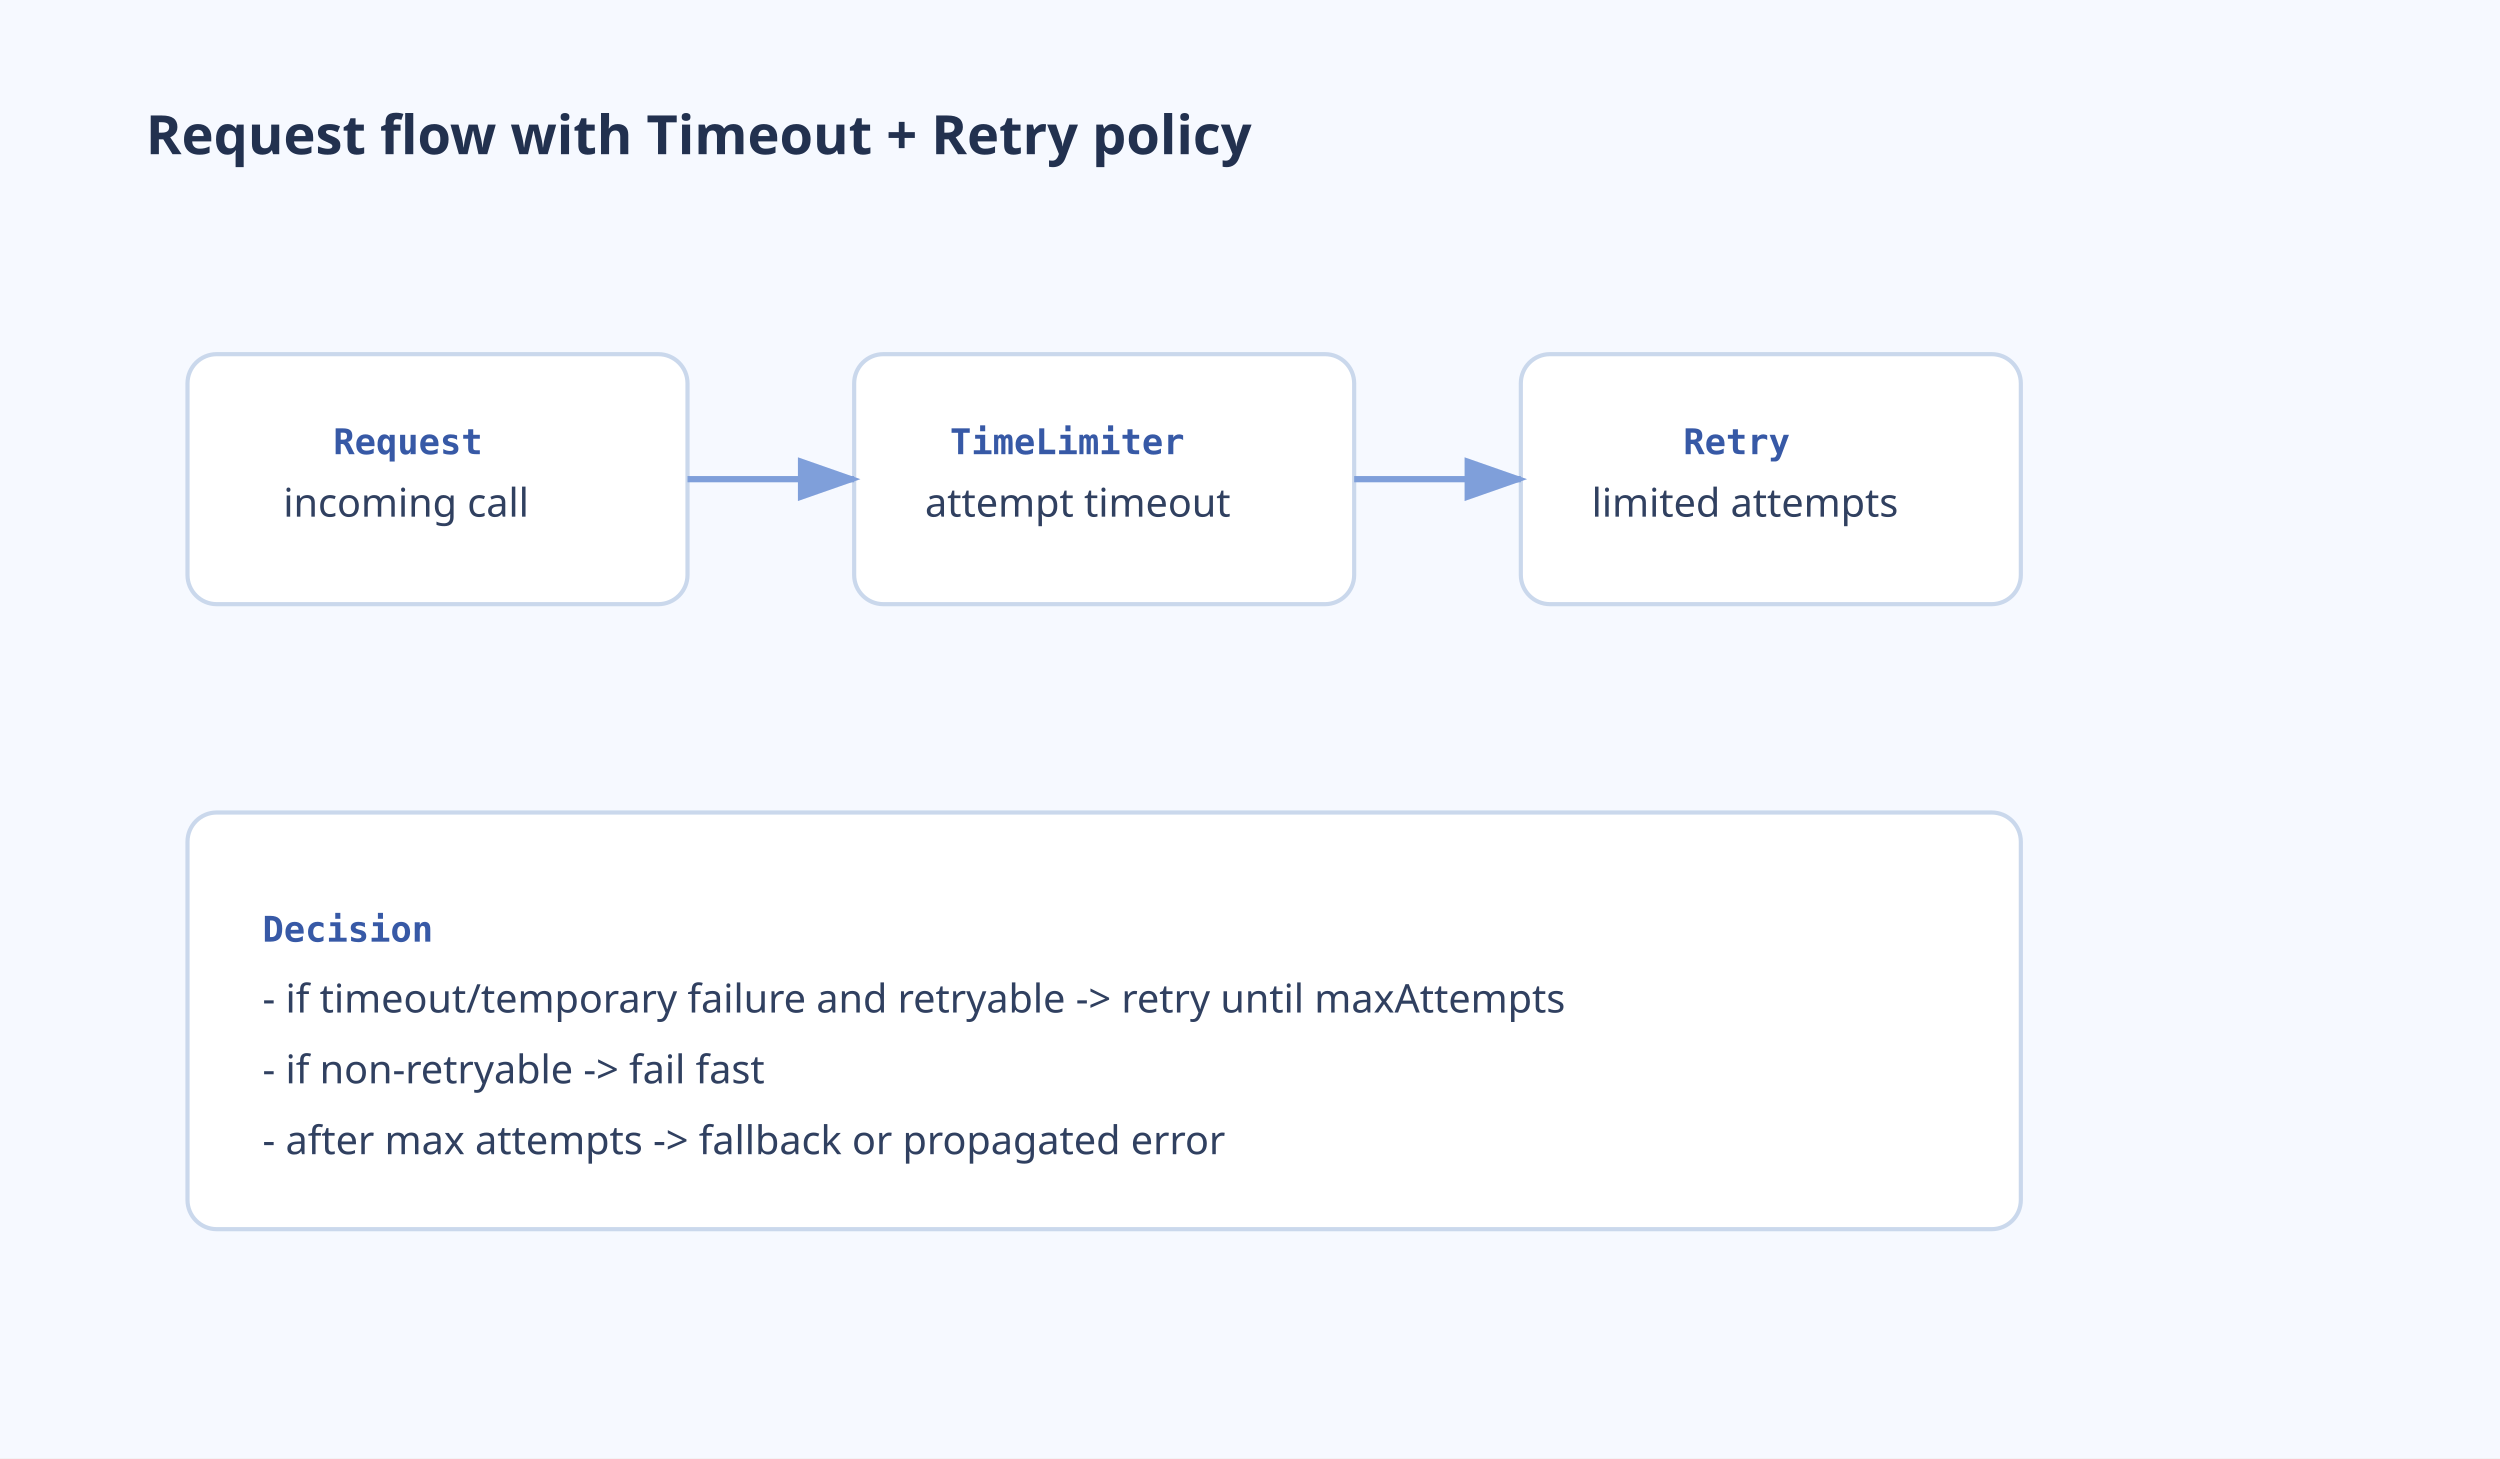
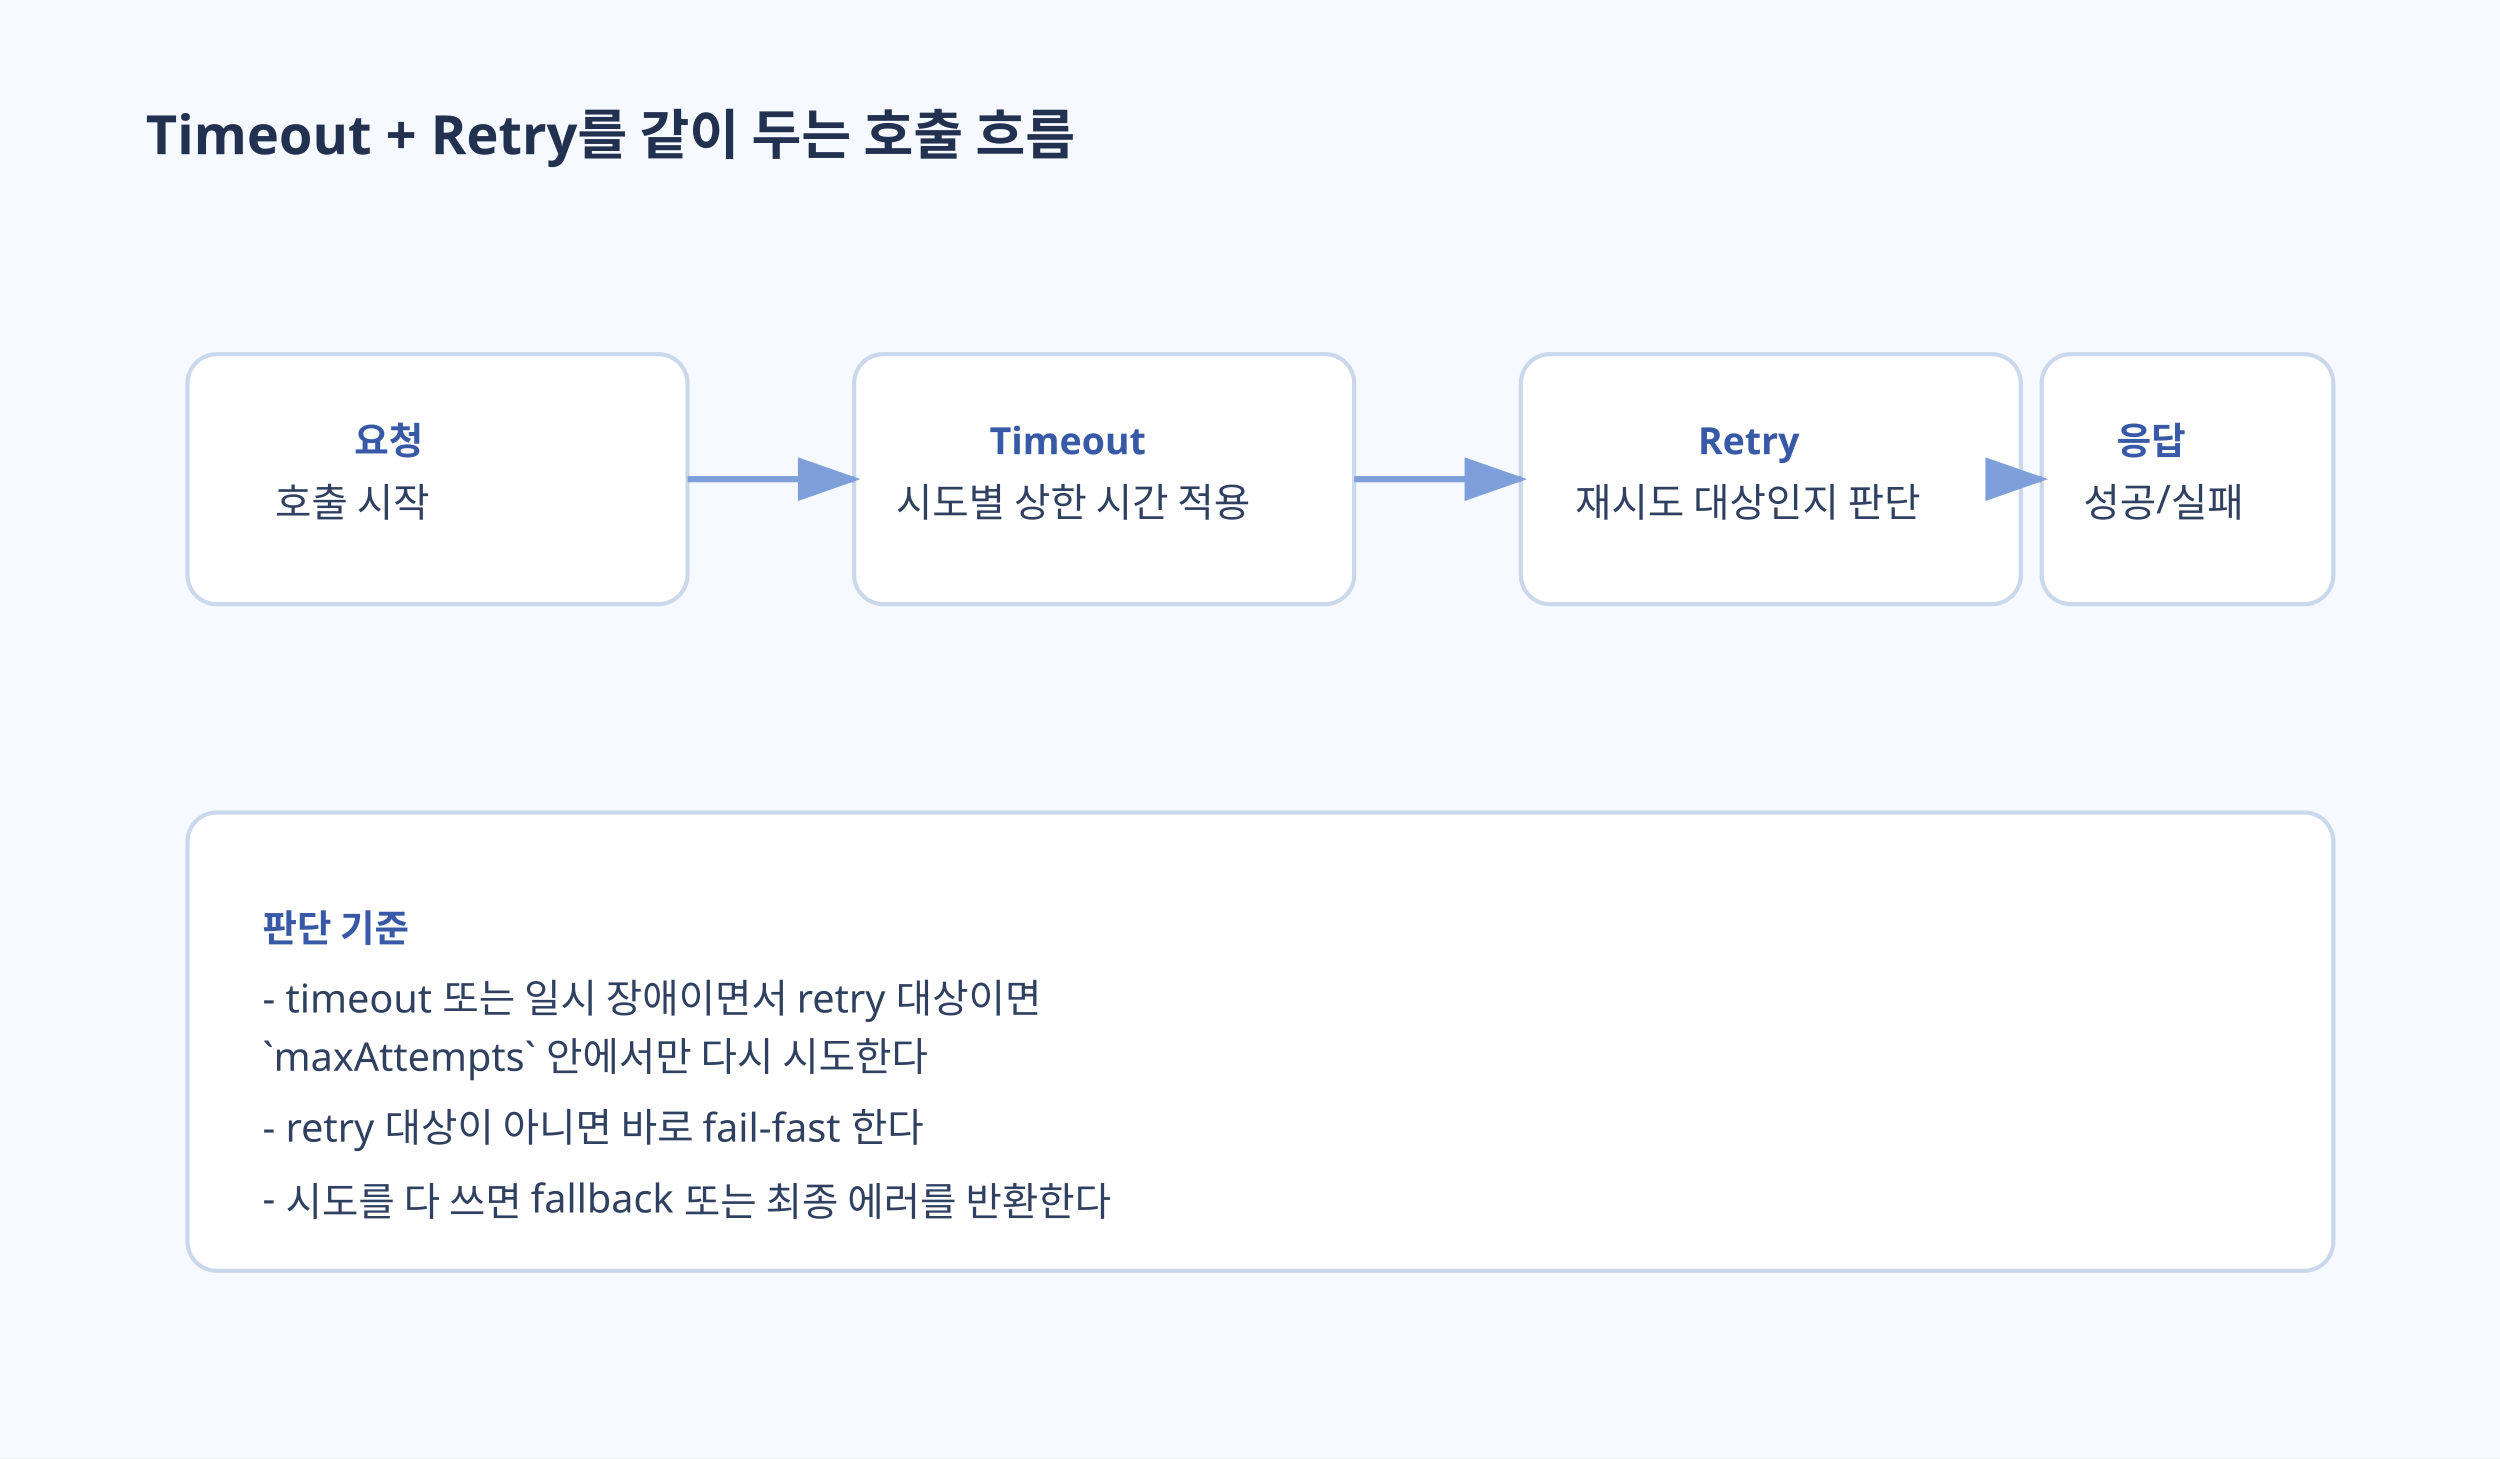
<svg xmlns="http://www.w3.org/2000/svg" width="1200" height="700" viewBox="0 0 1200 700" role="img" aria-labelledby="t d">
  <defs>
    <style>
      .bg{fill:#f6f9ff}
      .box{fill:#fff;stroke:#cad8ec;stroke-width:2;rx:14;ry:14}
      .h{font:700 26px 'Pretendard','Segoe UI',sans-serif;fill:#22314f}
      .t{font:500 19px 'Pretendard','Segoe UI',sans-serif;fill:#304060}
-       .m{font:700 17px 'JetBrains Mono',monospace;fill:#3759a6}
+       .m{font:700 18px 'Pretendard','Segoe UI',sans-serif;fill:#3759a6}
      .line{stroke:#7f9fda;stroke-width:3;fill:none;marker-end:url(#a)}
    </style>
    <marker id="a" markerWidth="10" markerHeight="7" refX="9" refY="3.5" orient="auto">
      <polygon points="0 0,10 3.5,0 7" fill="#7f9fda" />
    </marker>
  </defs>
  <rect class="bg" x="0" y="0" width="1200" height="700" />
-   <text x="70" y="74" class="h">Request flow with Timeout + Retry policy</text>
+   <text x="70" y="74" class="h">Timeout + Retry를 같이 두는 호출 흐름</text>
  <rect class="box" x="90" y="170" width="240" height="120" />
-   <text x="160" y="218" class="m">Request</text>
-   <text x="136" y="248" class="t">incoming call</text>
+   <text x="170" y="218" class="m">요청</text>
+   <text x="132" y="248" class="t">호출 시작</text>
  <rect class="box" x="410" y="170" width="240" height="120" />
-   <text x="456" y="218" class="m">TimeLimiter</text>
-   <text x="444" y="248" class="t">attempt timeout</text>
+   <text x="475" y="218" class="m">Timeout</text>
+   <text x="430" y="248" class="t">시도별 상한 시간 적용</text>
  <rect class="box" x="730" y="170" width="240" height="120" />
-   <text x="808" y="218" class="m">Retry</text>
-   <text x="764" y="248" class="t">limited attempts</text>
+   <text x="815" y="218" class="m">Retry</text>
+   <text x="756" y="248" class="t">재시도 대상인지 판단</text>
+   <rect class="box" x="980" y="170" width="140" height="120" />
+   <text x="1016" y="218" class="m">응답</text>
+   <text x="1000" y="248" class="t">성공/실패</text>
  <path class="line" d="M330 230 L410 230" />
  <path class="line" d="M650 230 L730 230" />
-   <rect class="box" x="90" y="390" width="880" height="200" />
-   <text x="126" y="452" class="m">Decision</text>
-   <text x="126" y="486" class="t">- if timeout/temporary failure and retryable -&gt; retry until maxAttempts</text>
-   <text x="126" y="520" class="t">- if non-retryable -&gt; fail fast</text>
-   <text x="126" y="554" class="t">- after max attempts -&gt; fallback or propagated error</text>
+   <path class="line" d="M970 230 L980 230" />
+   <rect class="box" x="90" y="390" width="1030" height="220" />
+   <text x="126" y="452" class="m">판단 기준</text>
+   <text x="126" y="486" class="t">
+     <tspan x="126" dy="0">- timeout 또는 일시 장애이면서 retry 대상이면</tspan>
+     <tspan x="126" dy="28">  `maxAttempts` 안에서만 다시 시도한다</tspan>
+   </text>
+   <text x="126" y="548" class="t">- retry 대상이 아니면 바로 fail-fast 한다</text>
+   <text x="126" y="582" class="t">- 시도를 다 쓰면 fallback 또는 최종 에러를 반환한다</text>
</svg>
